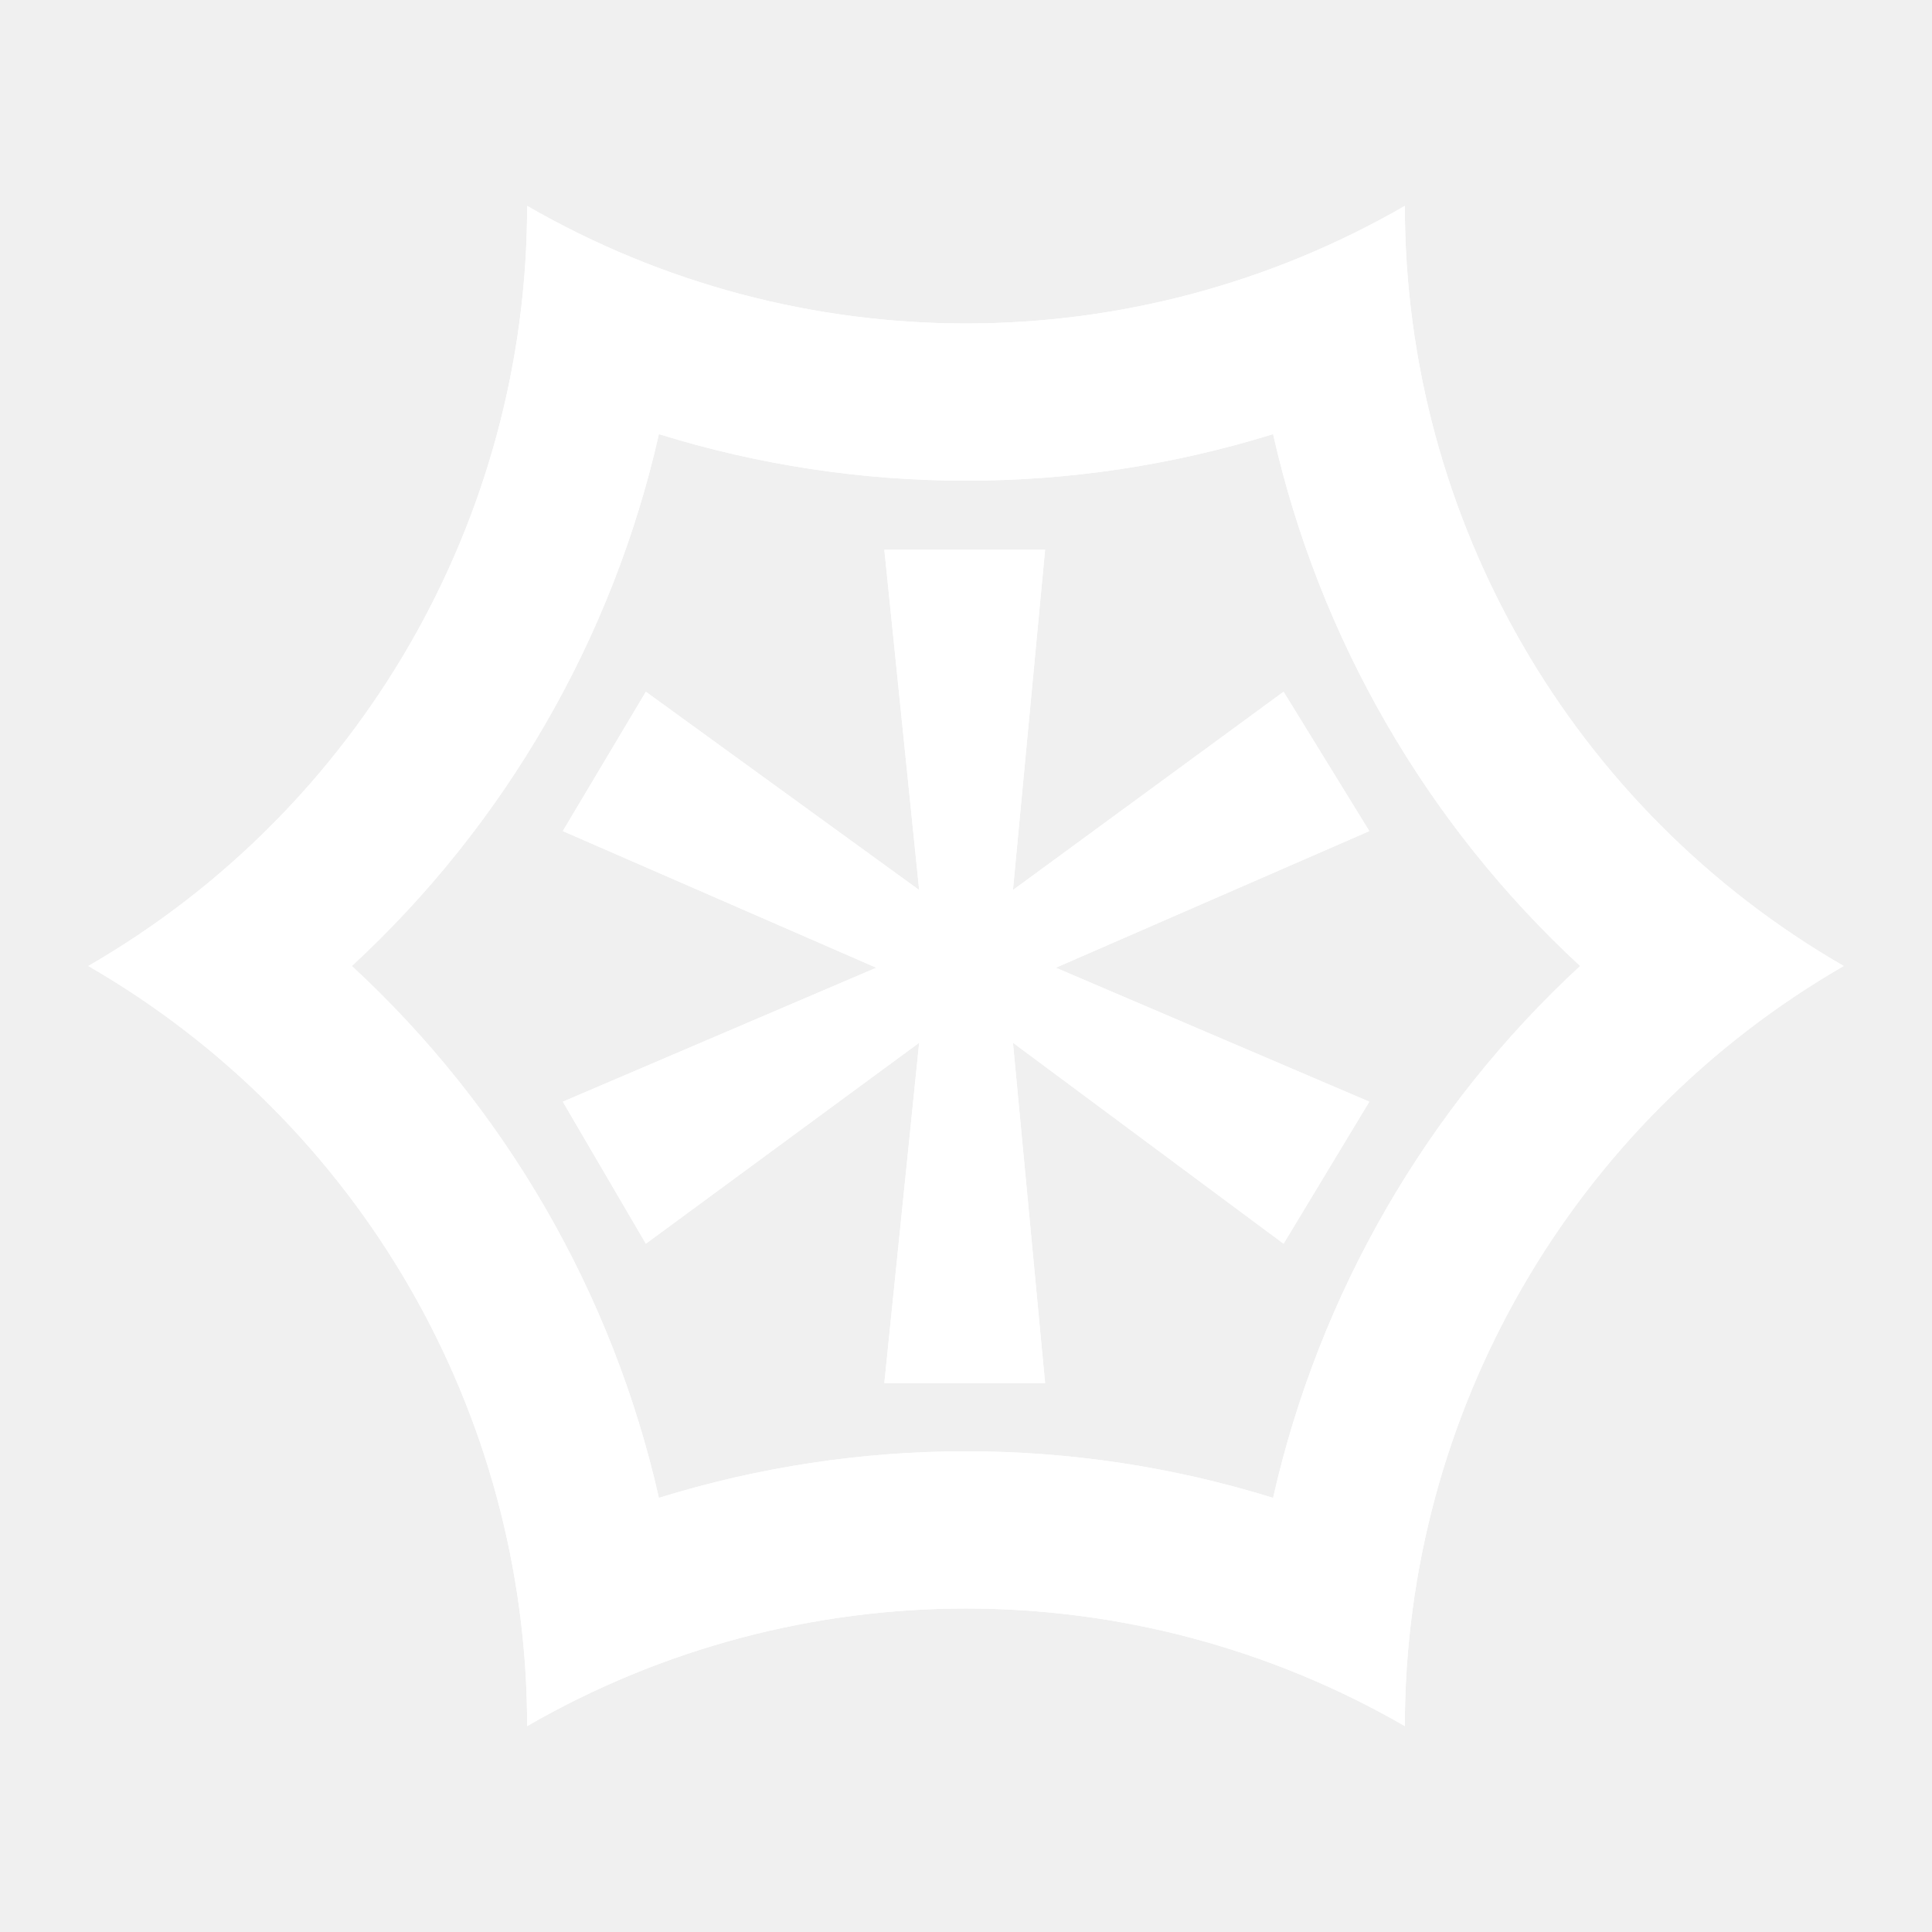
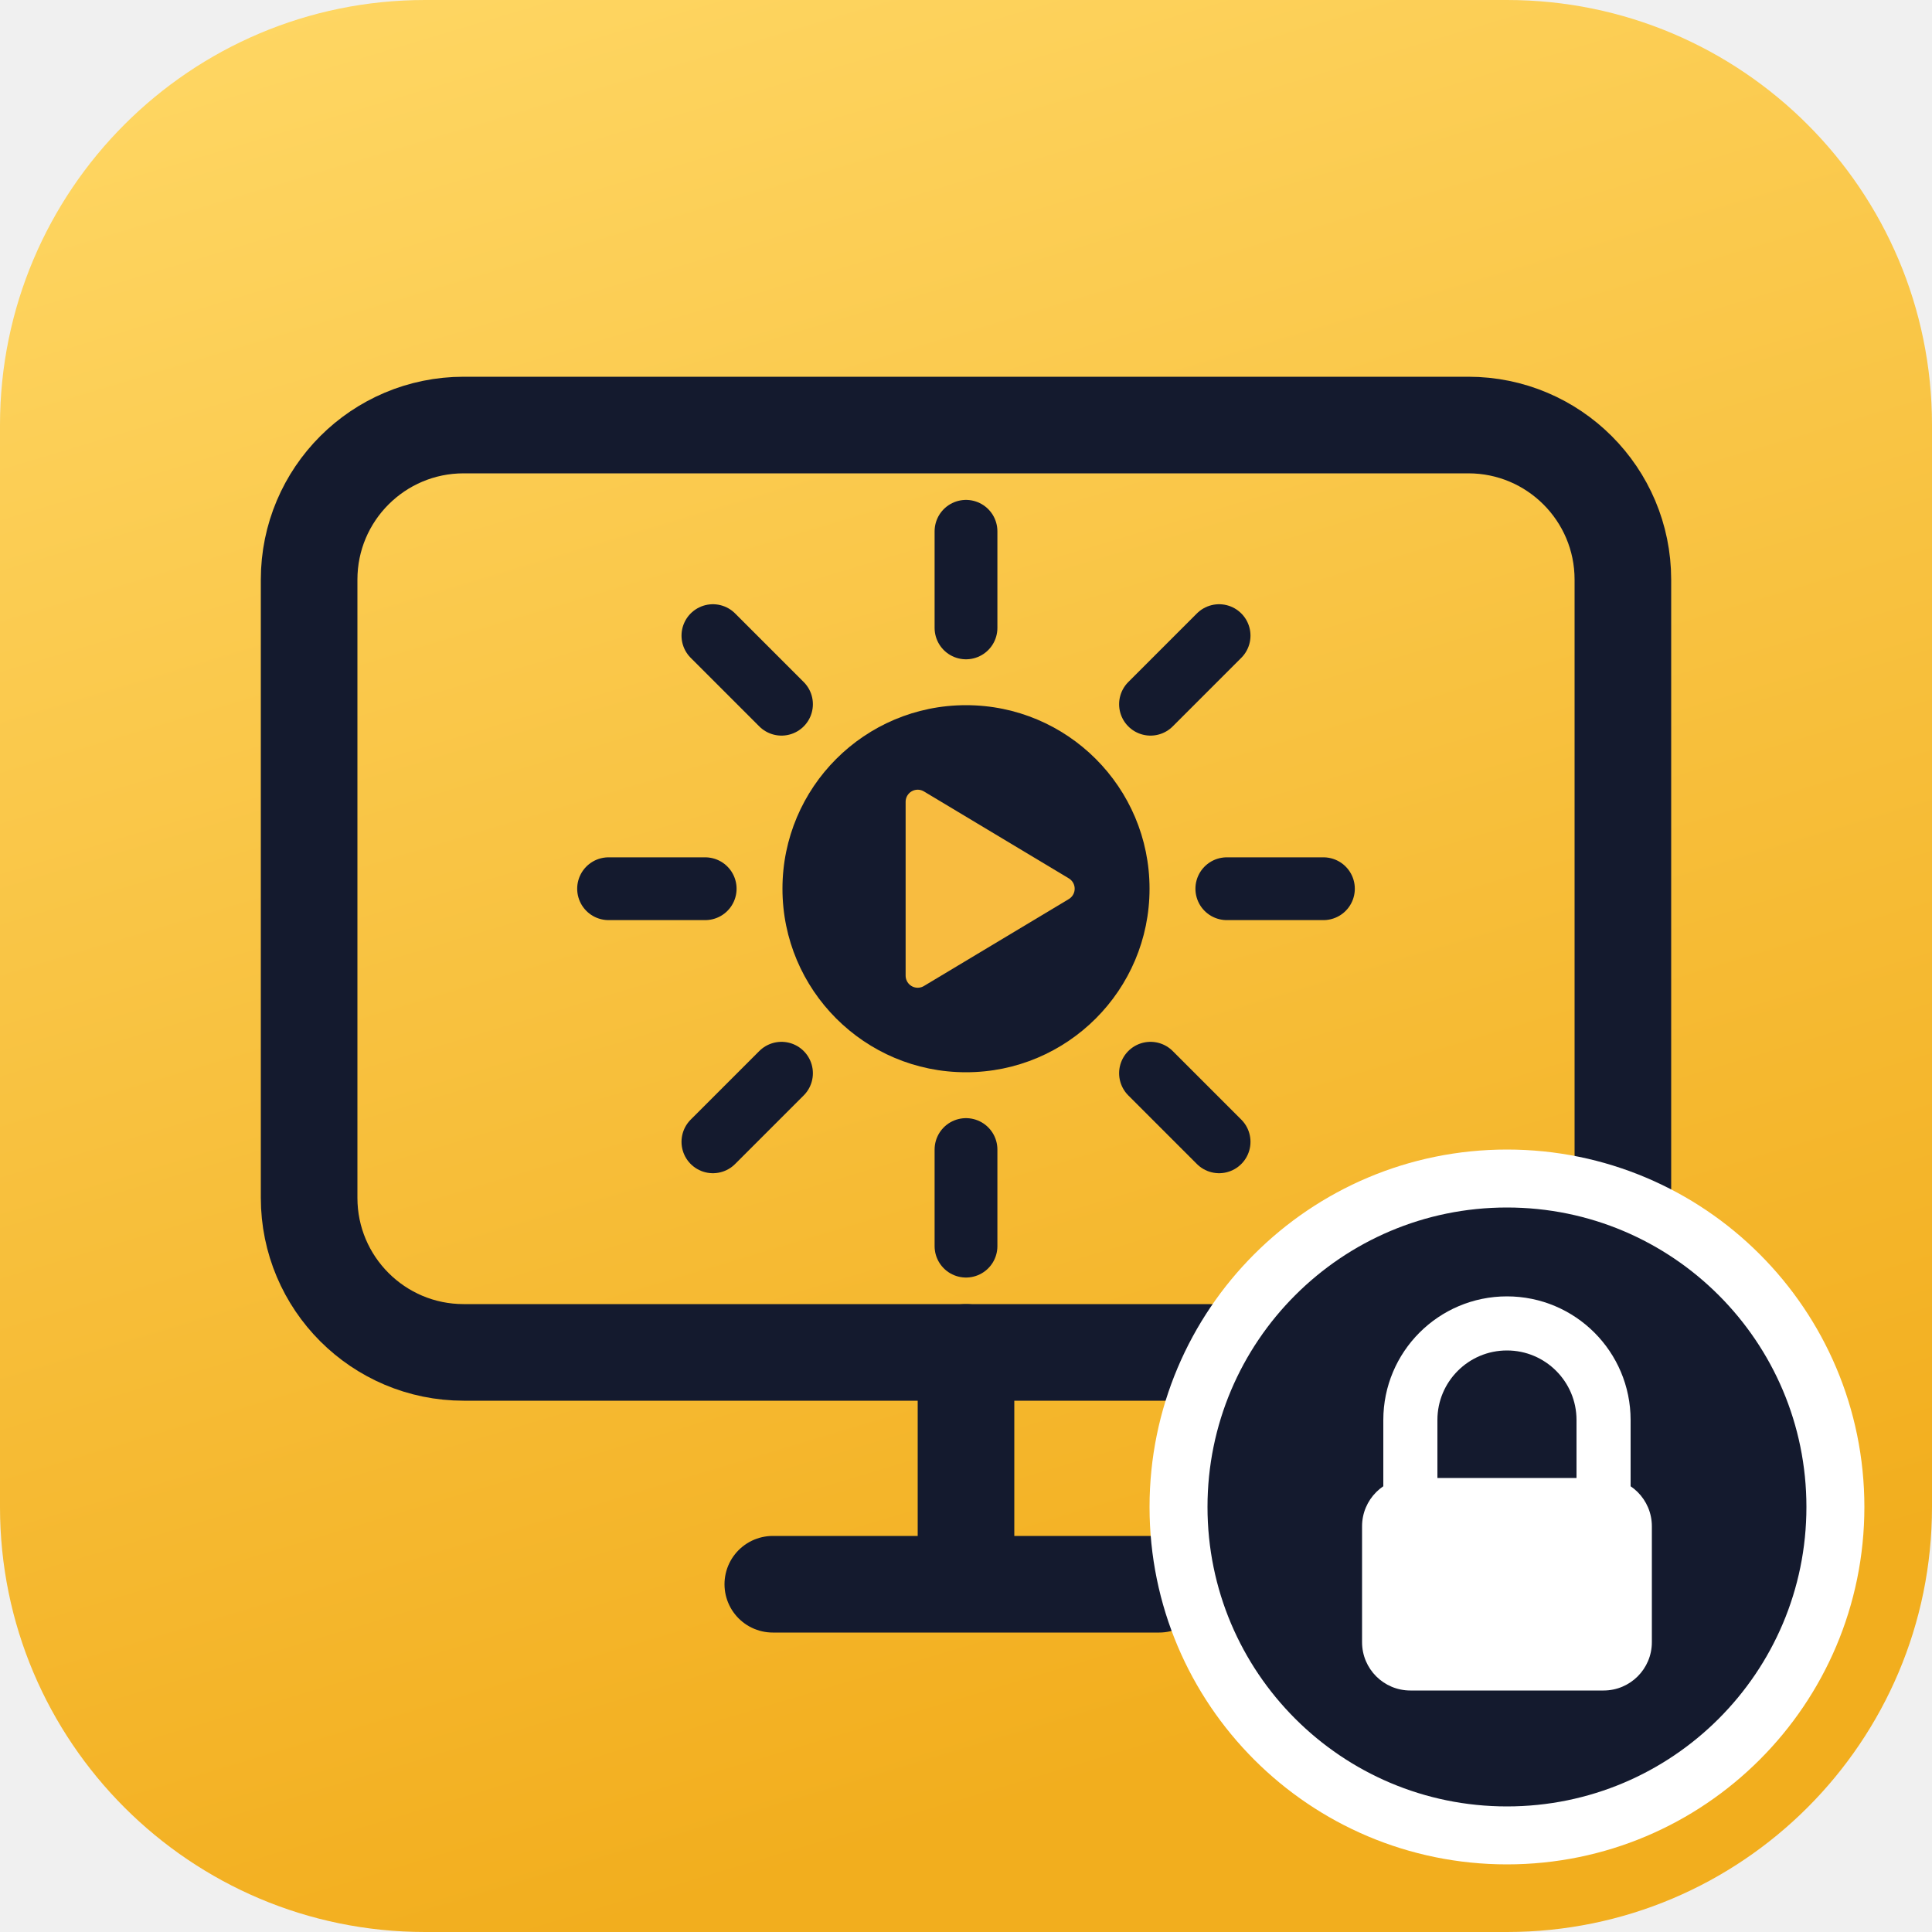
- <svg xmlns="http://www.w3.org/2000/svg" width="100%" height="100%" viewBox="0 0 1024 1024" version="1.1" xml:space="preserve" style="fill-rule:evenodd;clip-rule:evenodd;stroke-linejoin:round;stroke-miterlimit:2;">
-   <g transform="matrix(1,0,0,1,-3264,0)">
-     <g id="ICON_LOCK" transform="matrix(1,0,0,1,3264,0)">
-       <rect x="0" y="0" width="1024" height="1024" style="fill:none;" />
-       <g id="apollo.afdesign" transform="matrix(1,0,0,1,512,512)">
-         <g transform="matrix(1,0,0,1,-512,-512)">
-           <clipPath id="_clip1">
-             <rect x="0" y="0" width="1024" height="1024" />
-           </clipPath>
-           <g clip-path="url(#_clip1)">
-             <g>
-               <g transform="matrix(1.27997,0,0,1.27997,-143.345,-143.345)">
-                 <g transform="matrix(1.26917,-0.732758,0.732758,1.26917,-512.989,237.355)">
-                   <path d="M512,264C556.301,340.731 638.172,388 726.774,388C682.473,464.731 682.473,559.269 726.774,636C638.172,636 556.301,683.269 512,760C467.699,683.269 385.828,636 297.226,636C341.527,559.269 341.527,464.731 297.226,388C385.828,388 467.699,340.731 512,264ZM512,338.465C471.86,381.904 419.404,412.19 361.715,425.233C379.264,481.715 379.264,542.285 361.715,598.767C419.404,611.81 471.86,642.096 512,685.535C552.14,642.096 604.596,611.81 662.285,598.767C644.736,542.285 644.736,481.715 662.285,425.233C604.596,412.19 552.14,381.904 512,338.465Z" style="fill:white;" />
-                 </g>
-                 <g transform="matrix(1.26917,-0.732758,0.732758,1.26917,-512.989,237.355)">
-                   <path d="M512,264C556.301,340.731 638.172,388 726.774,388C682.473,464.731 682.473,559.269 726.774,636C638.172,636 556.301,683.269 512,760C467.699,683.269 385.828,636 297.226,636C341.527,559.269 341.527,464.731 297.226,388C385.828,388 467.699,340.731 512,264ZM512,338.465C471.86,381.904 419.404,412.19 361.715,425.233C379.264,481.715 379.264,542.285 361.715,598.767C419.404,611.81 471.86,642.096 512,685.535C552.14,642.096 604.596,611.81 662.285,598.767C644.736,542.285 644.736,481.715 662.285,425.233C604.596,412.19 552.14,381.904 512,338.465Z" style="fill:white;" />
-                 </g>
-               </g>
-             </g>
-           </g>
-         </g>
-       </g>
-       <g>
-         <g transform="matrix(9.87655,0,0,9.87655,-36569.9,-4193.99)">
-           <g transform="matrix(143.793,0,0,143.793,3726,564)">
-             <path d="M0.349,-0.558L0.317,-0.505L0.216,-0.58L0.228,-0.453L0.168,-0.453L0.181,-0.58L0.079,-0.505L0.048,-0.558L0.165,-0.608L0.048,-0.659L0.079,-0.711L0.181,-0.637L0.168,-0.764L0.228,-0.764L0.216,-0.637L0.317,-0.711L0.349,-0.659L0.232,-0.608L0.349,-0.558Z" style="fill:white;fill-rule:nonzero;" />
-           </g>
-         </g>
-         <g transform="matrix(9.87655,0,0,9.87655,-36569.9,-4193.99)">
-           <g transform="matrix(143.793,0,0,143.793,3726,564)">
-             <path d="M0.349,-0.558L0.317,-0.505L0.216,-0.58L0.228,-0.453L0.168,-0.453L0.181,-0.58L0.079,-0.505L0.048,-0.558L0.165,-0.608L0.048,-0.659L0.079,-0.711L0.181,-0.637L0.168,-0.764L0.228,-0.764L0.216,-0.637L0.317,-0.711L0.349,-0.659L0.232,-0.608L0.349,-0.558Z" style="fill:white;fill-rule:nonzero;" />
-           </g>
-         </g>
-       </g>
-     </g>
+ <svg xmlns="http://www.w3.org/2000/svg" viewBox="0 0 100 100" width="1024" height="1024">
+   <defs>
+     <linearGradient id="night" x1="0" y1="0" x2="0.3" y2="1">
+       <stop offset="0" stop-color="#25325A" />
+       <stop offset="1" stop-color="#0E1222" />
+     </linearGradient>
+     <linearGradient id="sun" x1="0" y1="0" x2="0.3" y2="1">
+       <stop offset="0" stop-color="#FFD866" />
+       <stop offset="1" stop-color="#F2AE1E" />
+     </linearGradient>
+   </defs>
+   <rect width="100" height="100" rx="22" fill="url(#sun)" />
+   <g fill="none" stroke="#141A2E" stroke-linecap="round" stroke-linejoin="round">
+     <rect x="16" y="22" width="68" height="48" rx="8" stroke-width="5" />
+     <path d="M50 70 V81 M40 82 H60" stroke-width="5" />
  </g>
+   <g transform="translate(50 46) scale(0.5) translate(-50 -50)">
+     <circle cx="50" cy="50" r="19" fill="#141A2E" />
+     <path d="M77 50 H87 M69.1 69.1 L76.2 76.2 M50 77 V87 M30.9 69.1 L23.8 76.2 M23 50 H13 M30.9 30.9 L23.8 23.8 M50 23 V13 M69.1 30.9 L76.2 23.8" fill="none" stroke="#141A2E" stroke-width="6.5" stroke-linecap="round" />
+   </g>
+   <g transform="translate(50 46) scale(0.5) translate(-50 -50)">
+     <path d="M45 41 L45 59 L60 50 Z" fill="#F8BC40" stroke="#F8BC40" stroke-width="2.5" stroke-linejoin="round" />
+   </g>
+   <circle cx="78" cy="78" r="17" fill="#141A2E" stroke="#FFFFFF" stroke-width="3" />
+   <path d="M73 77 V73.5 A5 5 0 0 1 83 73.5 V77" fill="none" stroke="#FFFFFF" stroke-width="2.8" stroke-linecap="round" />
+   <rect x="70.5" y="76.5" width="15" height="11" rx="2.5" fill="#FFFFFF" />
</svg>
